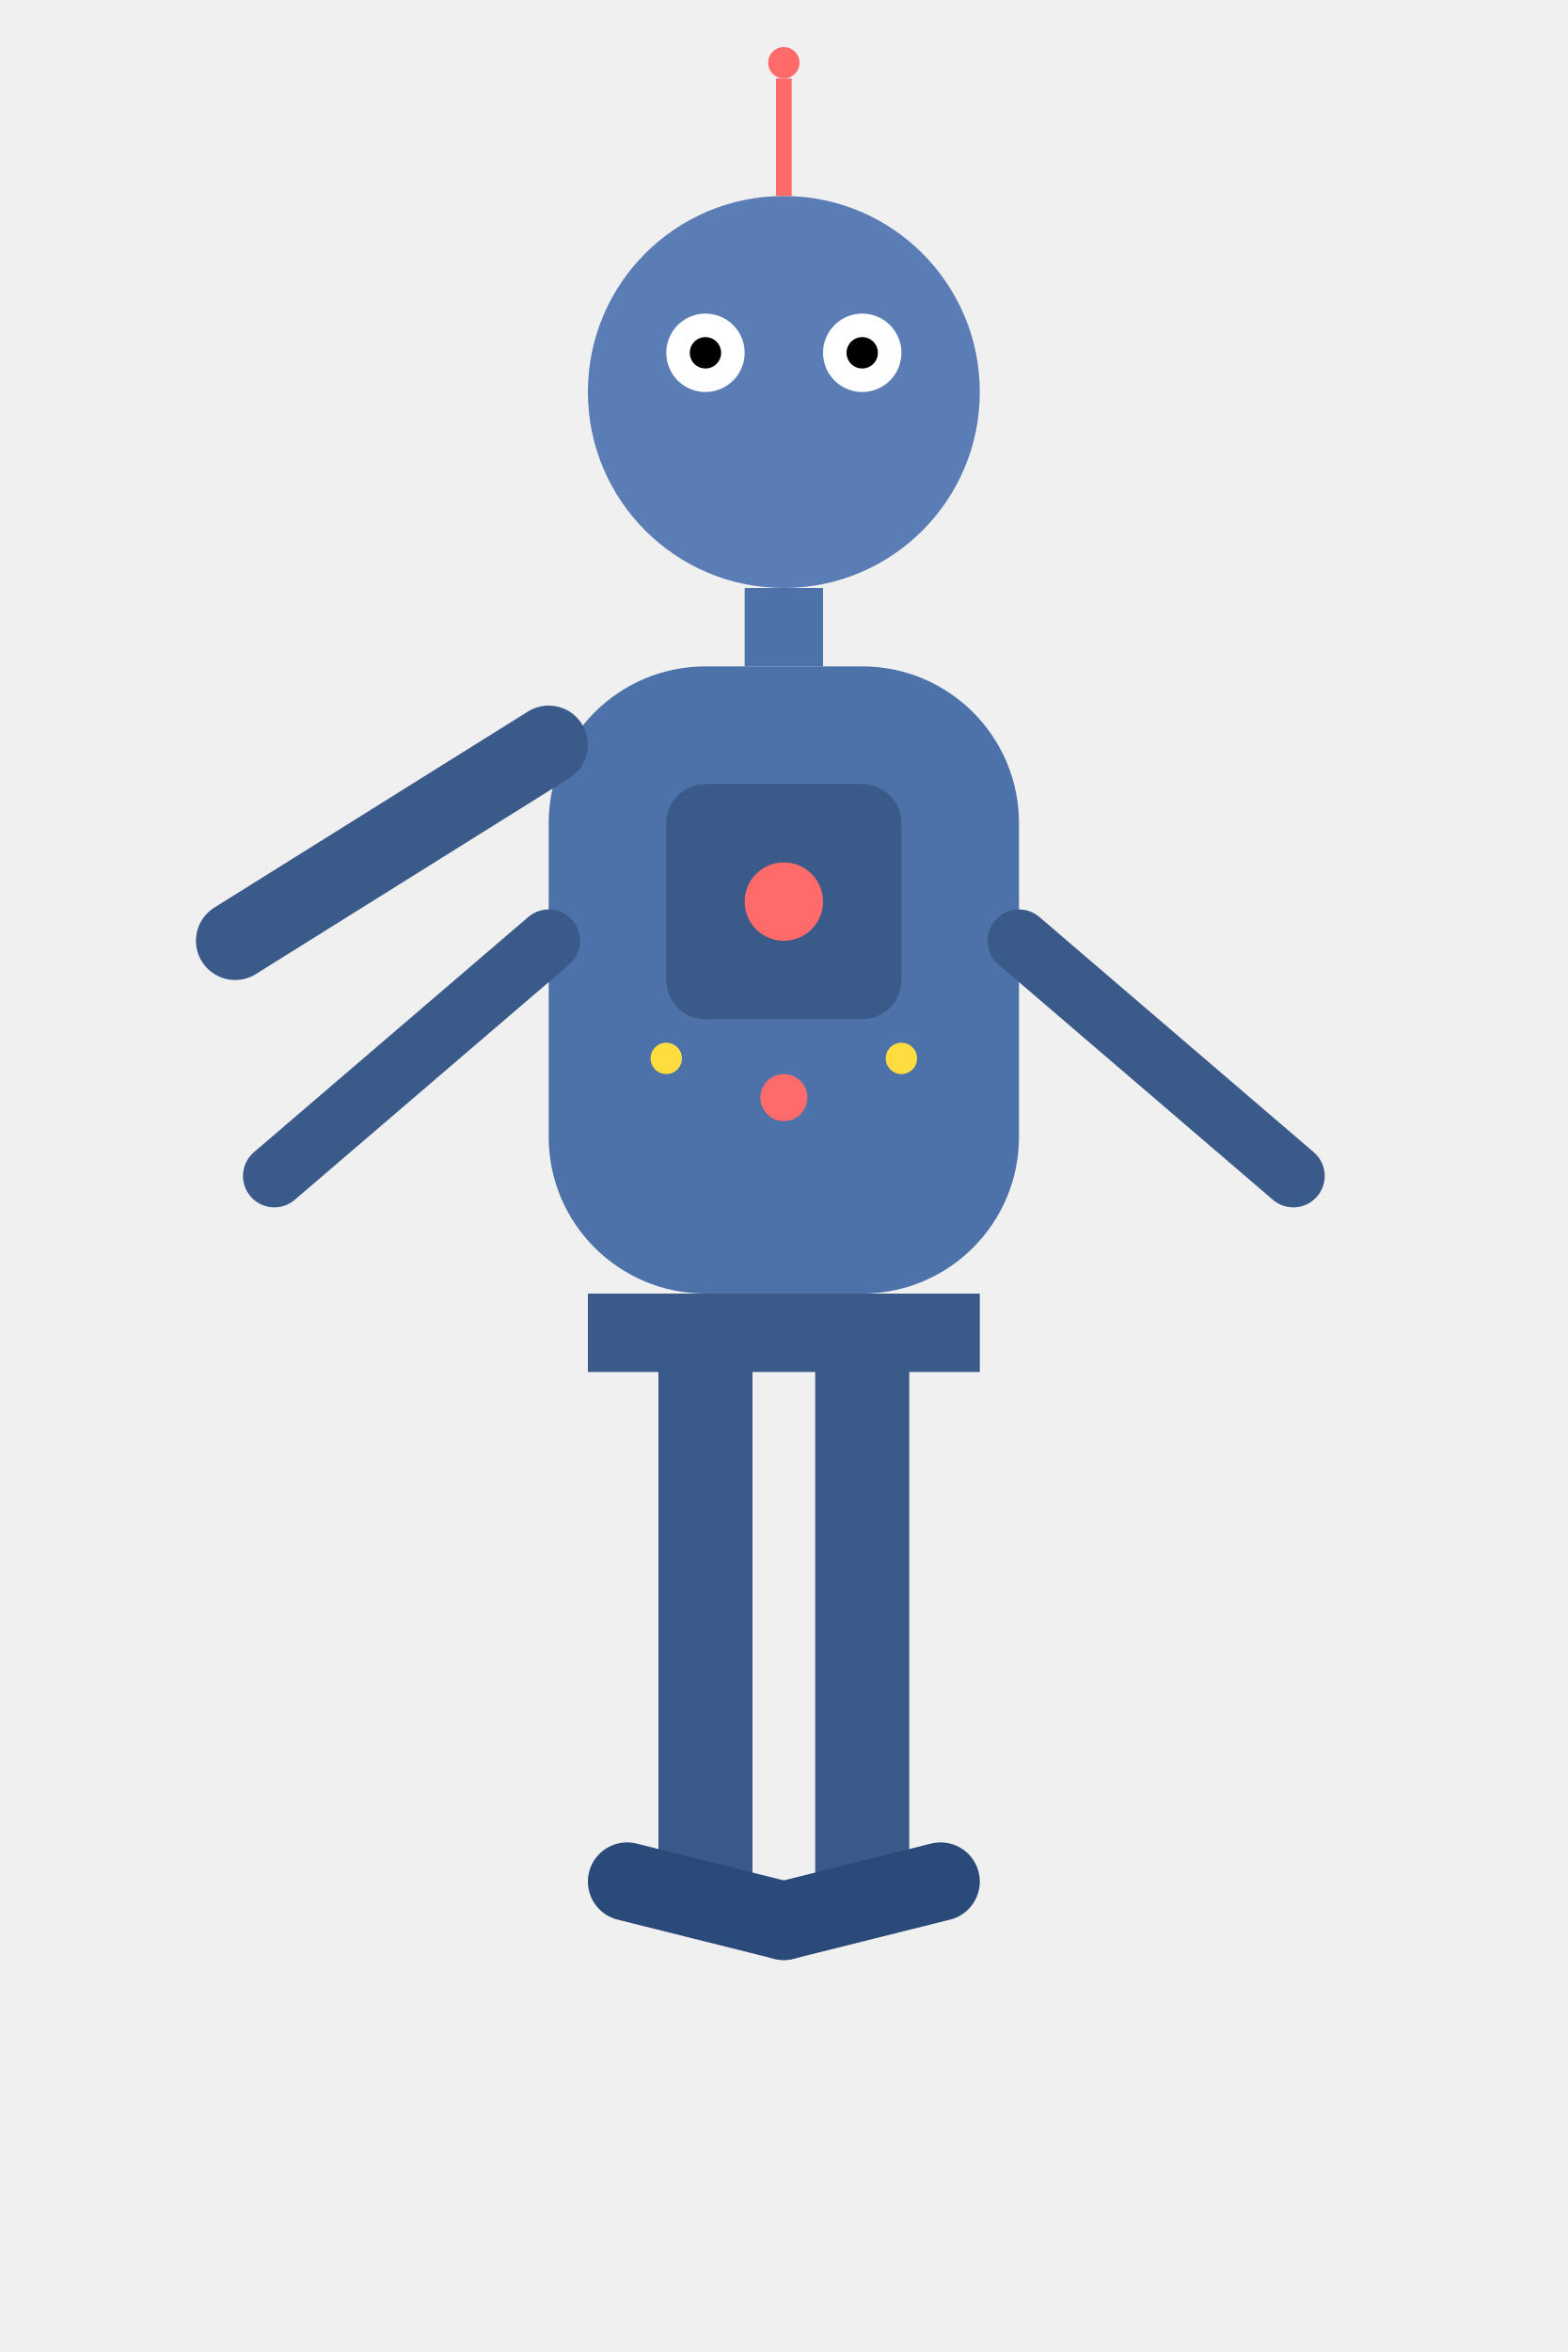
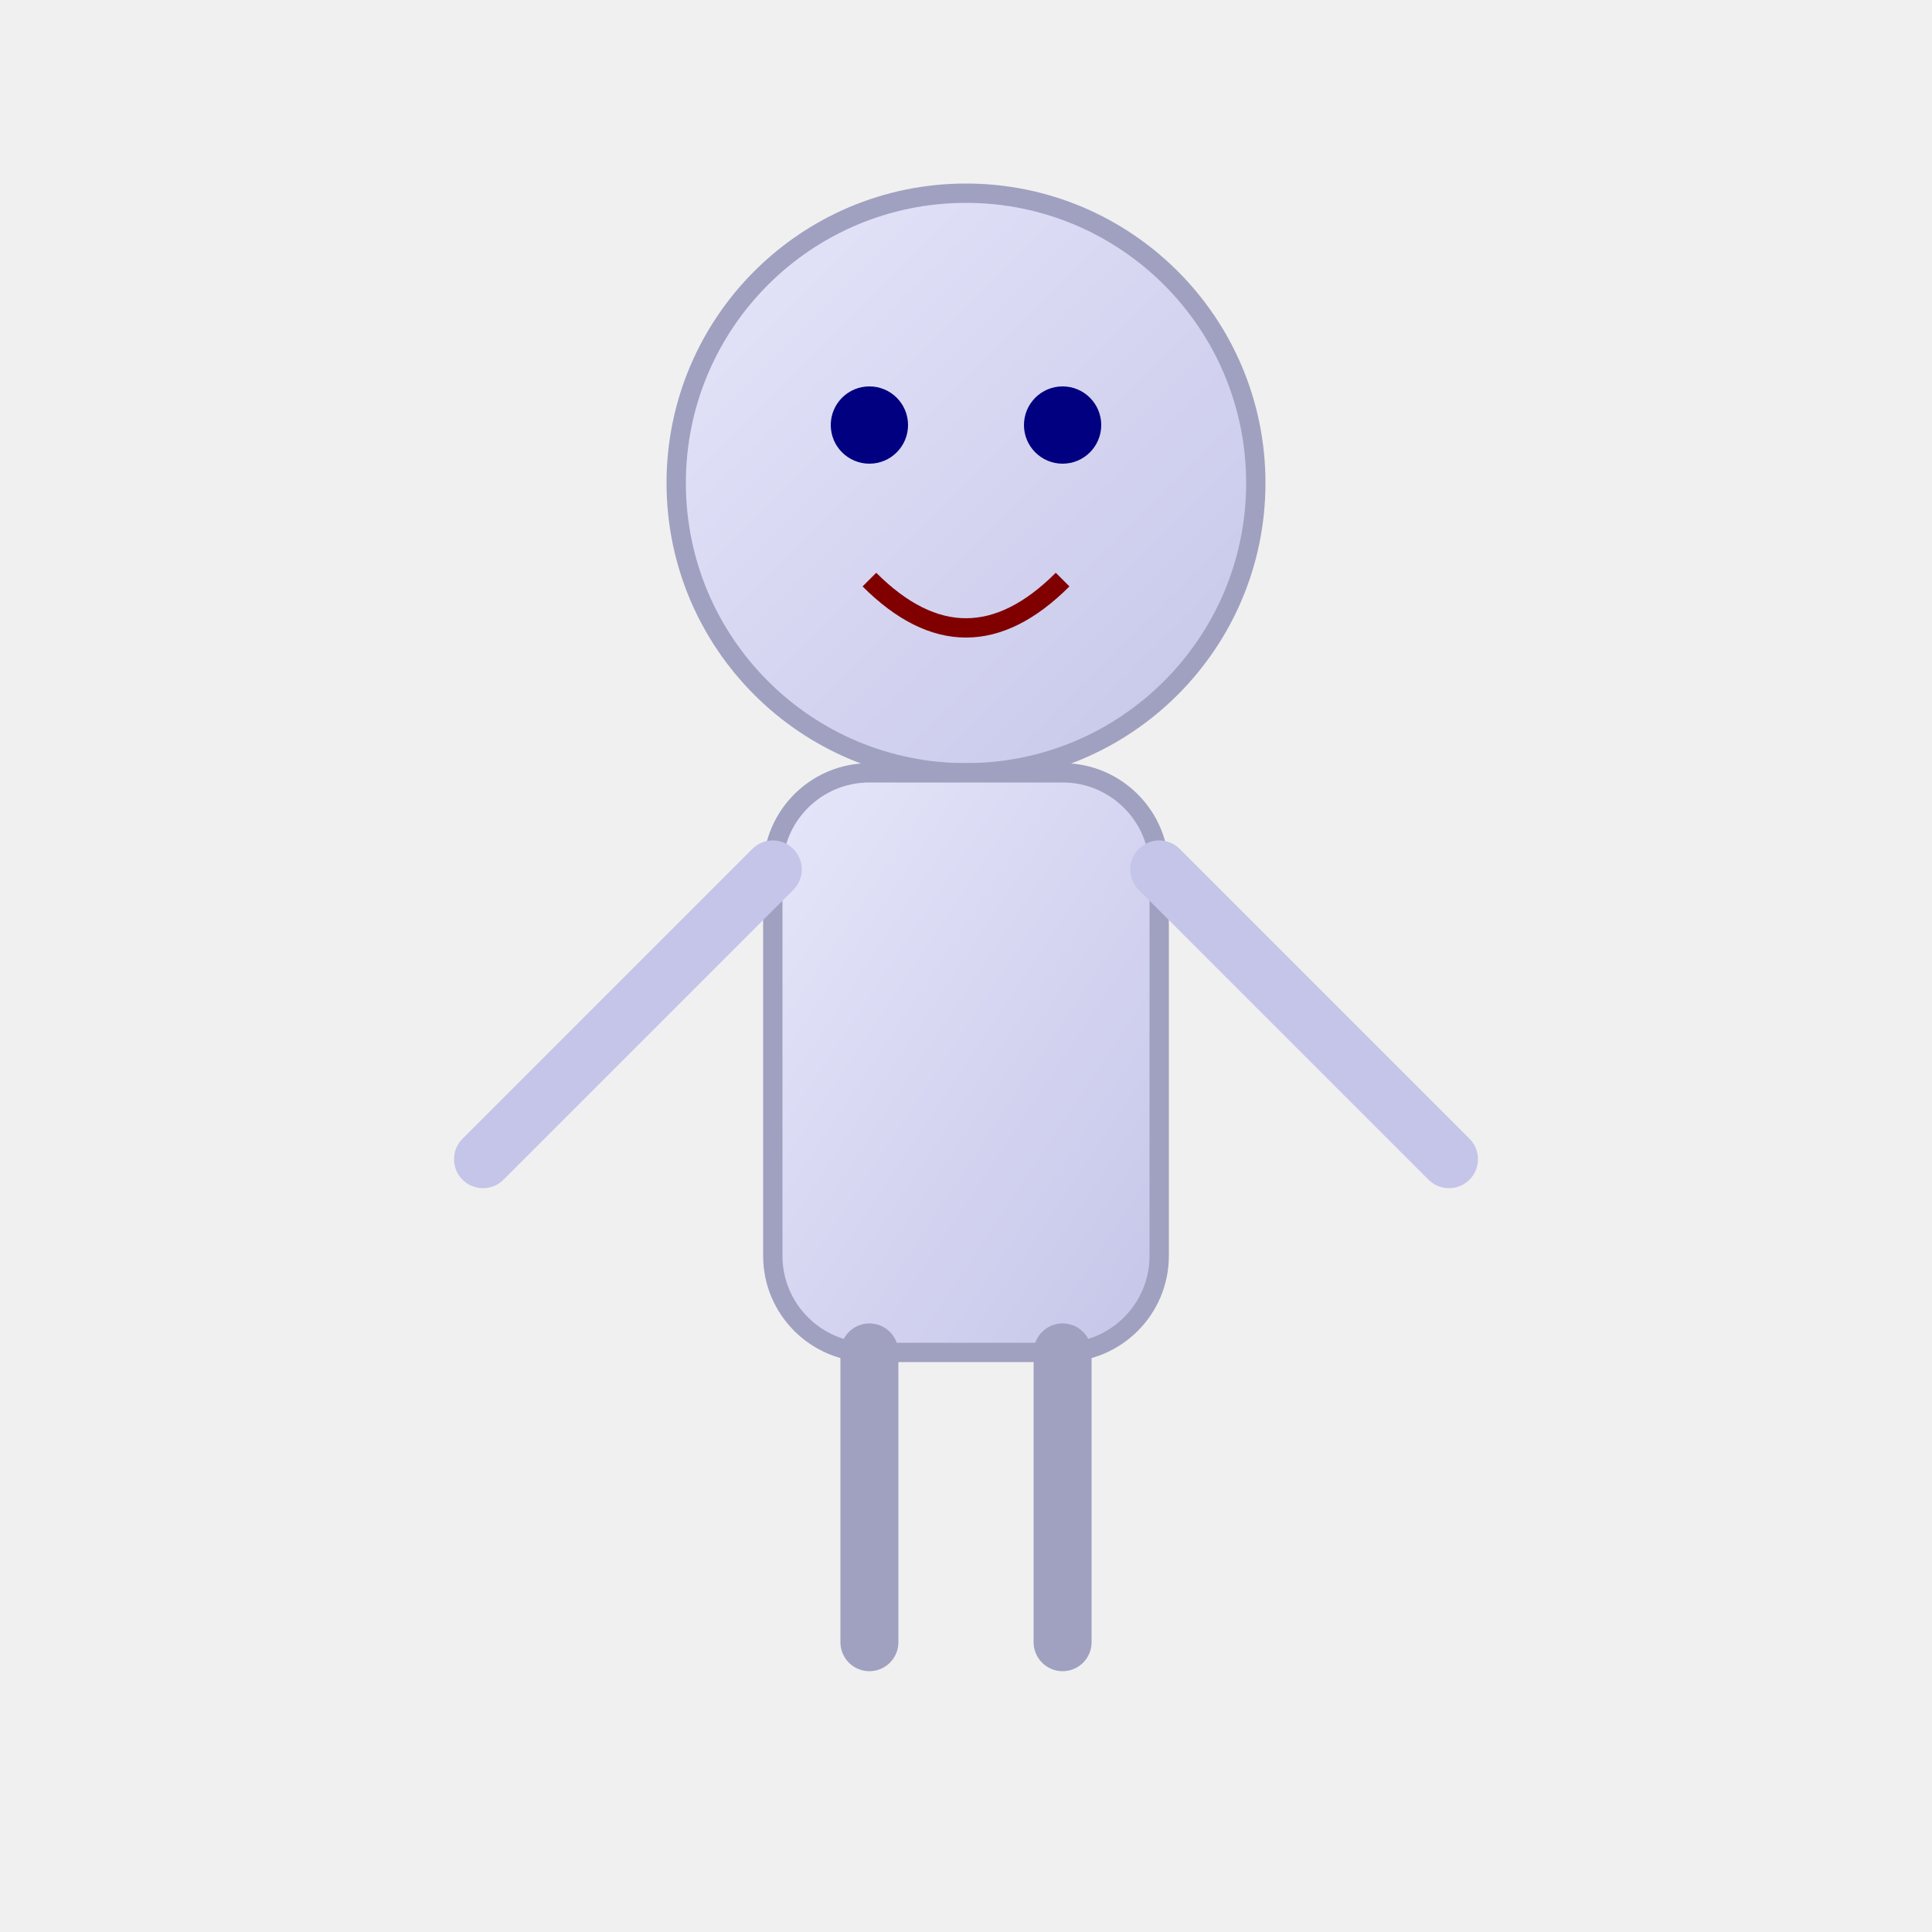
- <svg xmlns="http://www.w3.org/2000/svg" viewBox="0 0 200 300">
-   <circle cx="100" cy="50" r="25" fill="#5a7db5" />
-   <circle cx="90" cy="45" r="5" fill="white" />
-   <circle cx="110" cy="45" r="5" fill="white" />
-   <circle cx="90" cy="45" r="2" fill="black" />
-   <circle cx="110" cy="45" r="2" fill="black" />
-   <line x1="100" y1="25" x2="100" y2="10" stroke="#ff6b6b" stroke-width="2" />
-   <circle cx="100" cy="8" r="2" fill="#ff6b6b" />
-   <rect x="95" y="75" width="10" height="10" fill="#4d72aa" />
-   <rect x="70" y="85" width="60" height="80" rx="20" fill="#4d72aa" />
-   <rect x="85" y="100" width="30" height="30" rx="5" fill="#3a5a8a" />
-   <circle cx="100" cy="115" r="5" fill="#ff6b6b" />
-   <line x1="70" y1="95" x2="30" y2="120" stroke="#3a5a8a" stroke-width="10" stroke-linecap="round" />
-   <line x1="70" y1="120" x2="35" y2="150" stroke="#3a5a8a" stroke-width="8" stroke-linecap="round" />
-   <line x1="130" y1="95" x2="170" y2="120" stroke="3a5a8a" stroke-width="10" stroke-linecap="round" />
-   <line x1="130" y1="120" x2="165" y2="150" stroke="#3a5a8a" stroke-width="8" stroke-linecap="round" />
-   <rect x="75" y="165" width="50" height="10" fill="#3a5a8a" />
-   <line x1="90" y1="175" x2="90" y2="240" stroke="#3a5a8a" stroke-width="12" stroke-linecap="round" />
-   <line x1="110" y1="175" x2="110" y2="240" stroke="#3a5a8a" stroke-width="12" stroke-linecap="round" />
-   <line x1="80" y1="240" x2="100" y2="245" stroke="#2a4a7a" stroke-width="10" stroke-linecap="round" />
-   <line x1="100" y1="245" x2="120" y2="240" stroke="#2a4a7a" stroke-width="10" stroke-linecap="round" />
-   <circle cx="100" cy="140" r="3" fill="#ff6b6b" />
-   <circle cx="85" cy="135" r="2" fill="#ffdd40" />
-   <circle cx="115" cy="135" r="2" fill="#ffdd40" />
+ <svg xmlns="http://www.w3.org/2000/svg" viewBox="0 0 100 100">
+   <defs>
+     <linearGradient id="humanoidMainGradient" x1="0%" y1="0%" x2="100%" y2="100%">
+       <stop offset="0%" style="stop-color:#e6e6fa;stop-opacity:1" />
+       <stop offset="100%" style="stop-color:#c5c5e9;stop-opacity:1" />
+     </linearGradient>
+   </defs>
+   <circle cx="50" cy="25" r="15" fill="url(#humanoidMainGradient)" stroke="#a0a0c0" stroke-width="1" />
+   <rect x="40" y="40" width="20" height="30" rx="5" fill="url(#humanoidMainGradient)" stroke="#a0a0c0" stroke-width="1" />
+   <line x1="40" y1="45" x2="25" y2="60" stroke="#c5c5e9" stroke-width="3" stroke-linecap="round" />
+   <line x1="60" y1="45" x2="75" y2="60" stroke="#c5c5e9" stroke-width="3" stroke-linecap="round" />
+   <line x1="45" y1="70" x2="45" y2="85" stroke="#a0a0c0" stroke-width="3" stroke-linecap="round" />
+   <line x1="55" y1="70" x2="55" y2="85" stroke="#a0a0c0" stroke-width="3" stroke-linecap="round" />
+   <circle cx="45" cy="22" r="2" fill="#000080" />
+   <circle cx="55" cy="22" r="2" fill="#000080" />
+   <path d="M45 30 Q50 35 55 30" stroke="#800000" stroke-width="1" fill="none" />
</svg>
